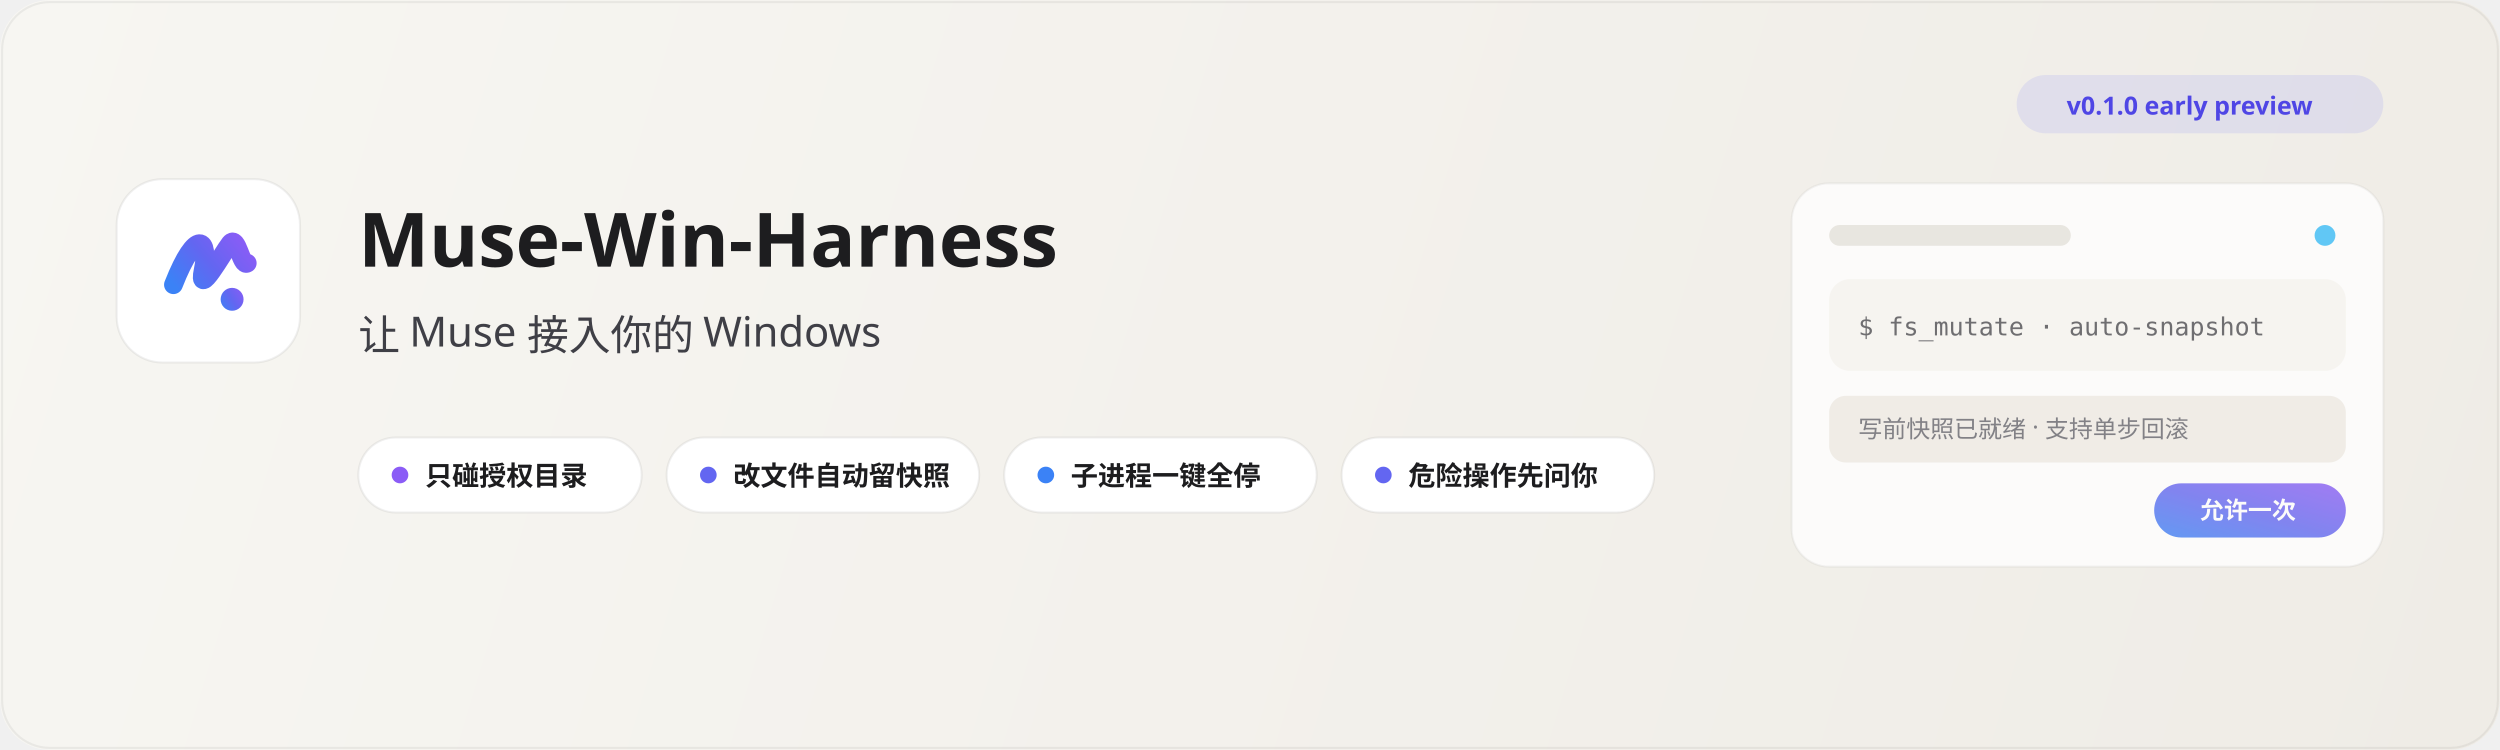
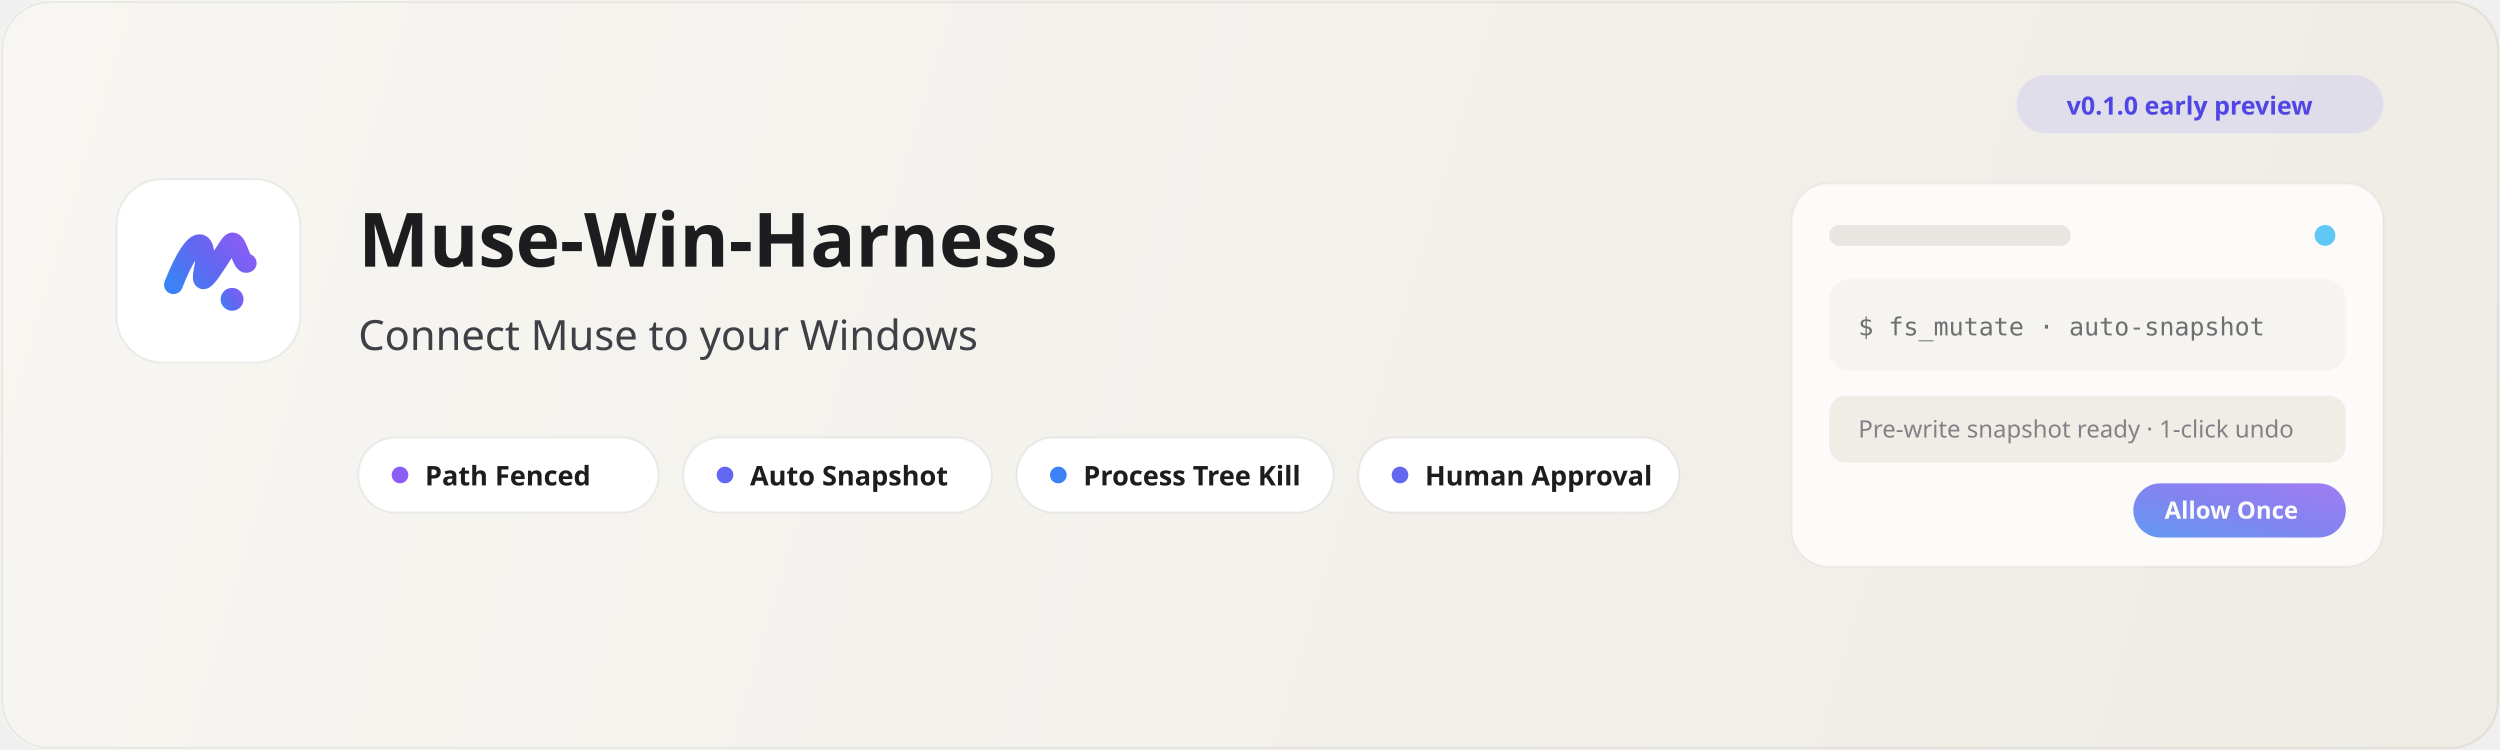
<svg xmlns="http://www.w3.org/2000/svg" width="1200" height="360" viewBox="0 0 1200 360" fill="none">
  <defs>
    <linearGradient id="coverBg" x1="0" y1="0" x2="1200" y2="360" gradientUnits="userSpaceOnUse">
      <stop offset="0%" stop-color="#F7F6F2" />
      <stop offset="100%" stop-color="#EFECE6" />
    </linearGradient>
    <linearGradient id="coverPurpleBlue" x1="1" y1="0" x2="0" y2="1">
      <stop offset="0%" stop-color="#8B5CF6" />
      <stop offset="50%" stop-color="#6366F1" />
      <stop offset="100%" stop-color="#3B82F6" />
    </linearGradient>
  </defs>
  <rect width="1200" height="360" rx="24" fill="url(#coverBg)" />
  <rect x="1" y="1" width="1198" height="358" rx="23" stroke="#1D1D1F" stroke-opacity="0.06" />
  <g opacity="0.78" transform="translate(860, 88)">
    <rect x="0" y="0" width="284" height="184" rx="18" fill="#FFFFFF" stroke="#1D1D1F" stroke-opacity="0.06" />
    <rect x="18" y="20" width="116" height="10" rx="5" fill="#E6E4DE" />
    <circle cx="256" cy="25" r="5" fill="#38BDF8" />
    <rect x="18" y="46" width="248" height="44" rx="10" fill="#F7F6F2" />
    <text x="32" y="73" fill="#4A4A4F" font-family="Consolas, ui-monospace, monospace" font-size="12">$ fs_mutate · auto-snapshot</text>
    <rect x="18" y="102" width="248" height="32" rx="8" fill="#EFECE6" />
-     <text x="32" y="122" fill="#63636A" font-family="Segoe UI, system-ui, sans-serif" font-size="11.5">写前快照已就绪 · 支持单步回滚</text>
-     <rect x="174" y="144" width="92" height="26" rx="13" fill="url(#coverPurpleBlue)" />
-     <text x="196" y="161" fill="#FFFFFF" font-family="Segoe UI, system-ui, sans-serif" font-size="11.5" font-weight="600">允许一次</text>
+     <text x="32" y="122" fill="#63636A" font-family="Segoe UI, system-ui, sans-serif" font-size="11.5">Pre-write snapshot ready · 1-click undo</text>
+     <rect x="164" y="144" width="102" height="26" rx="13" fill="url(#coverPurpleBlue)" />
+     <text x="179" y="161" fill="#FFFFFF" font-family="Segoe UI, system-ui, sans-serif" font-size="11.5" font-weight="600">Allow Once</text>
  </g>
  <g transform="translate(56, 86)">
    <rect width="88" height="88" rx="22" fill="#FFFFFF" stroke="#000000" stroke-opacity="0.06" />
    <g transform="translate(14, 14) scale(0.5)">
      <g transform="rotate(12 60 60)">
        <path d="M 30 80 C 40 20, 55 30, 55 60 C 55 90, 70 40, 75 30 C 80 20, 90 50, 95 45" fill="none" stroke="url(#coverPurpleBlue)" stroke-width="18" stroke-linecap="round" stroke-linejoin="round" />
        <circle cx="88" cy="82" r="11" fill="url(#coverPurpleBlue)" />
      </g>
    </g>
  </g>
  <text x="172" y="128" fill="#1D1D1F" font-family="Segoe UI, system-ui, sans-serif" font-size="36" font-weight="700">Muse-Win-Harness</text>
-   <text x="172" y="168" fill="#3F3F46" font-family="Segoe UI, system-ui, sans-serif" font-size="20" font-weight="500">让 Muse 接入你的 Windows</text>
+   <text x="172" y="168" fill="#3F3F46" font-family="Segoe UI, system-ui, sans-serif" font-size="20" font-weight="500">Connect Muse to your Windows</text>
  <g font-family="Segoe UI, system-ui, sans-serif" font-size="13" font-weight="600">
-     <rect x="172" y="210" width="136" height="36" rx="18" fill="#FFFFFF" stroke="#000000" stroke-opacity="0.06" />
+     <rect x="172" y="210" width="144" height="36" rx="18" fill="#FFFFFF" stroke="#000000" stroke-opacity="0.06" />
    <circle cx="192" cy="228" r="4" fill="#8B5CF6" />
-     <text x="204" y="233" fill="#1D1D1F">只碰授权目录</text>
-     <rect x="320" y="210" width="150" height="36" rx="18" fill="#FFFFFF" stroke="#000000" stroke-opacity="0.06" />
-     <circle cx="340" cy="228" r="4" fill="#6366F1" />
-     <text x="352" y="233" fill="#1D1D1F">改文件自动留快照</text>
-     <rect x="482" y="210" width="150" height="36" rx="18" fill="#FFFFFF" stroke="#000000" stroke-opacity="0.06" />
-     <circle cx="502" cy="228" r="4" fill="#3B82F6" />
-     <text x="514" y="233" fill="#1D1D1F">子进程一键全停</text>
-     <rect x="644" y="210" width="150" height="36" rx="18" fill="#FFFFFF" stroke="#000000" stroke-opacity="0.06" />
-     <circle cx="664" cy="228" r="4" fill="#6366F1" />
-     <text x="676" y="233" fill="#1D1D1F">危险操作先问你</text>
+     <text x="204" y="233" fill="#1D1D1F">Path Fenced</text>
+     <rect x="328" y="210" width="148" height="36" rx="18" fill="#FFFFFF" stroke="#000000" stroke-opacity="0.06" />
+     <circle cx="348" cy="228" r="4" fill="#6366F1" />
+     <text x="360" y="233" fill="#1D1D1F">Auto Snapshot</text>
+     <rect x="488" y="210" width="152" height="36" rx="18" fill="#FFFFFF" stroke="#000000" stroke-opacity="0.06" />
+     <circle cx="508" cy="228" r="4" fill="#3B82F6" />
+     <text x="520" y="233" fill="#1D1D1F">Process Tree Kill</text>
+     <rect x="652" y="210" width="154" height="36" rx="18" fill="#FFFFFF" stroke="#000000" stroke-opacity="0.06" />
+     <circle cx="672" cy="228" r="4" fill="#6366F1" />
+     <text x="684" y="233" fill="#1D1D1F">Human Approval</text>
  </g>
  <rect x="968" y="36" width="176" height="28" rx="14" fill="#6366F1" fill-opacity="0.12" />
  <text x="992" y="55" fill="#4F46E5" font-family="Segoe UI, system-ui, sans-serif" font-size="12" font-weight="600">v0.1.0 early preview</text>
</svg>
